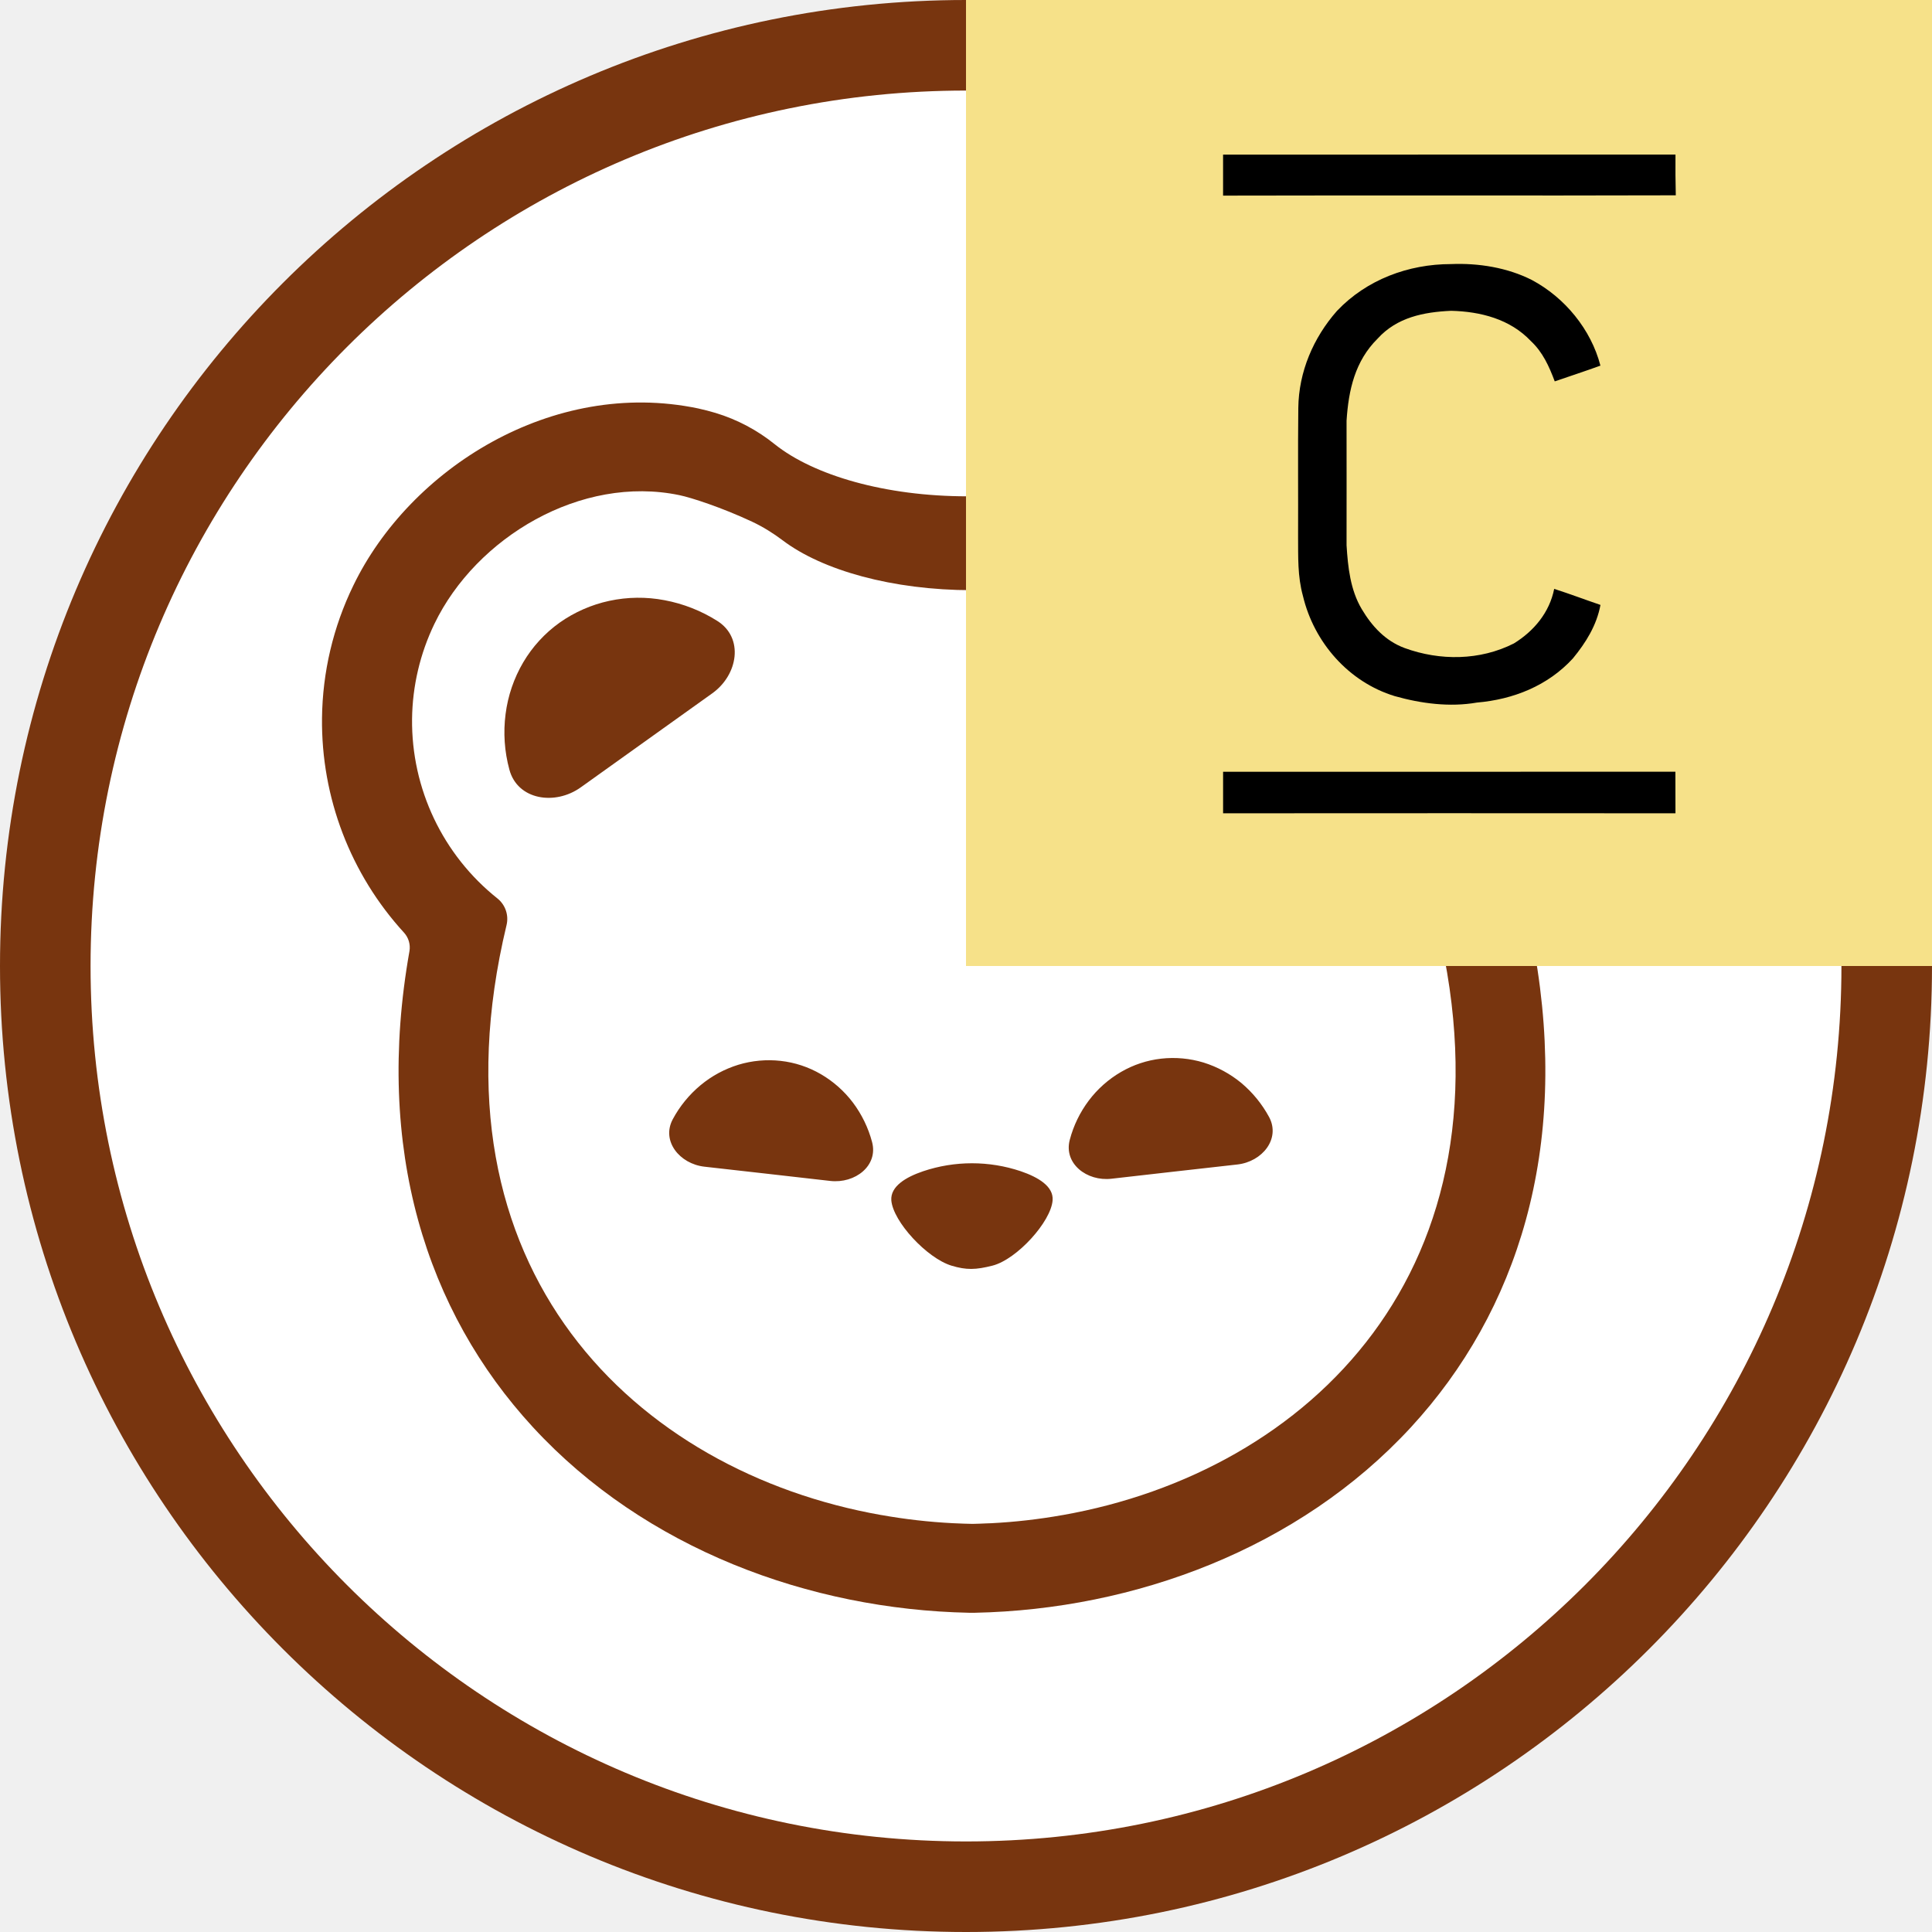
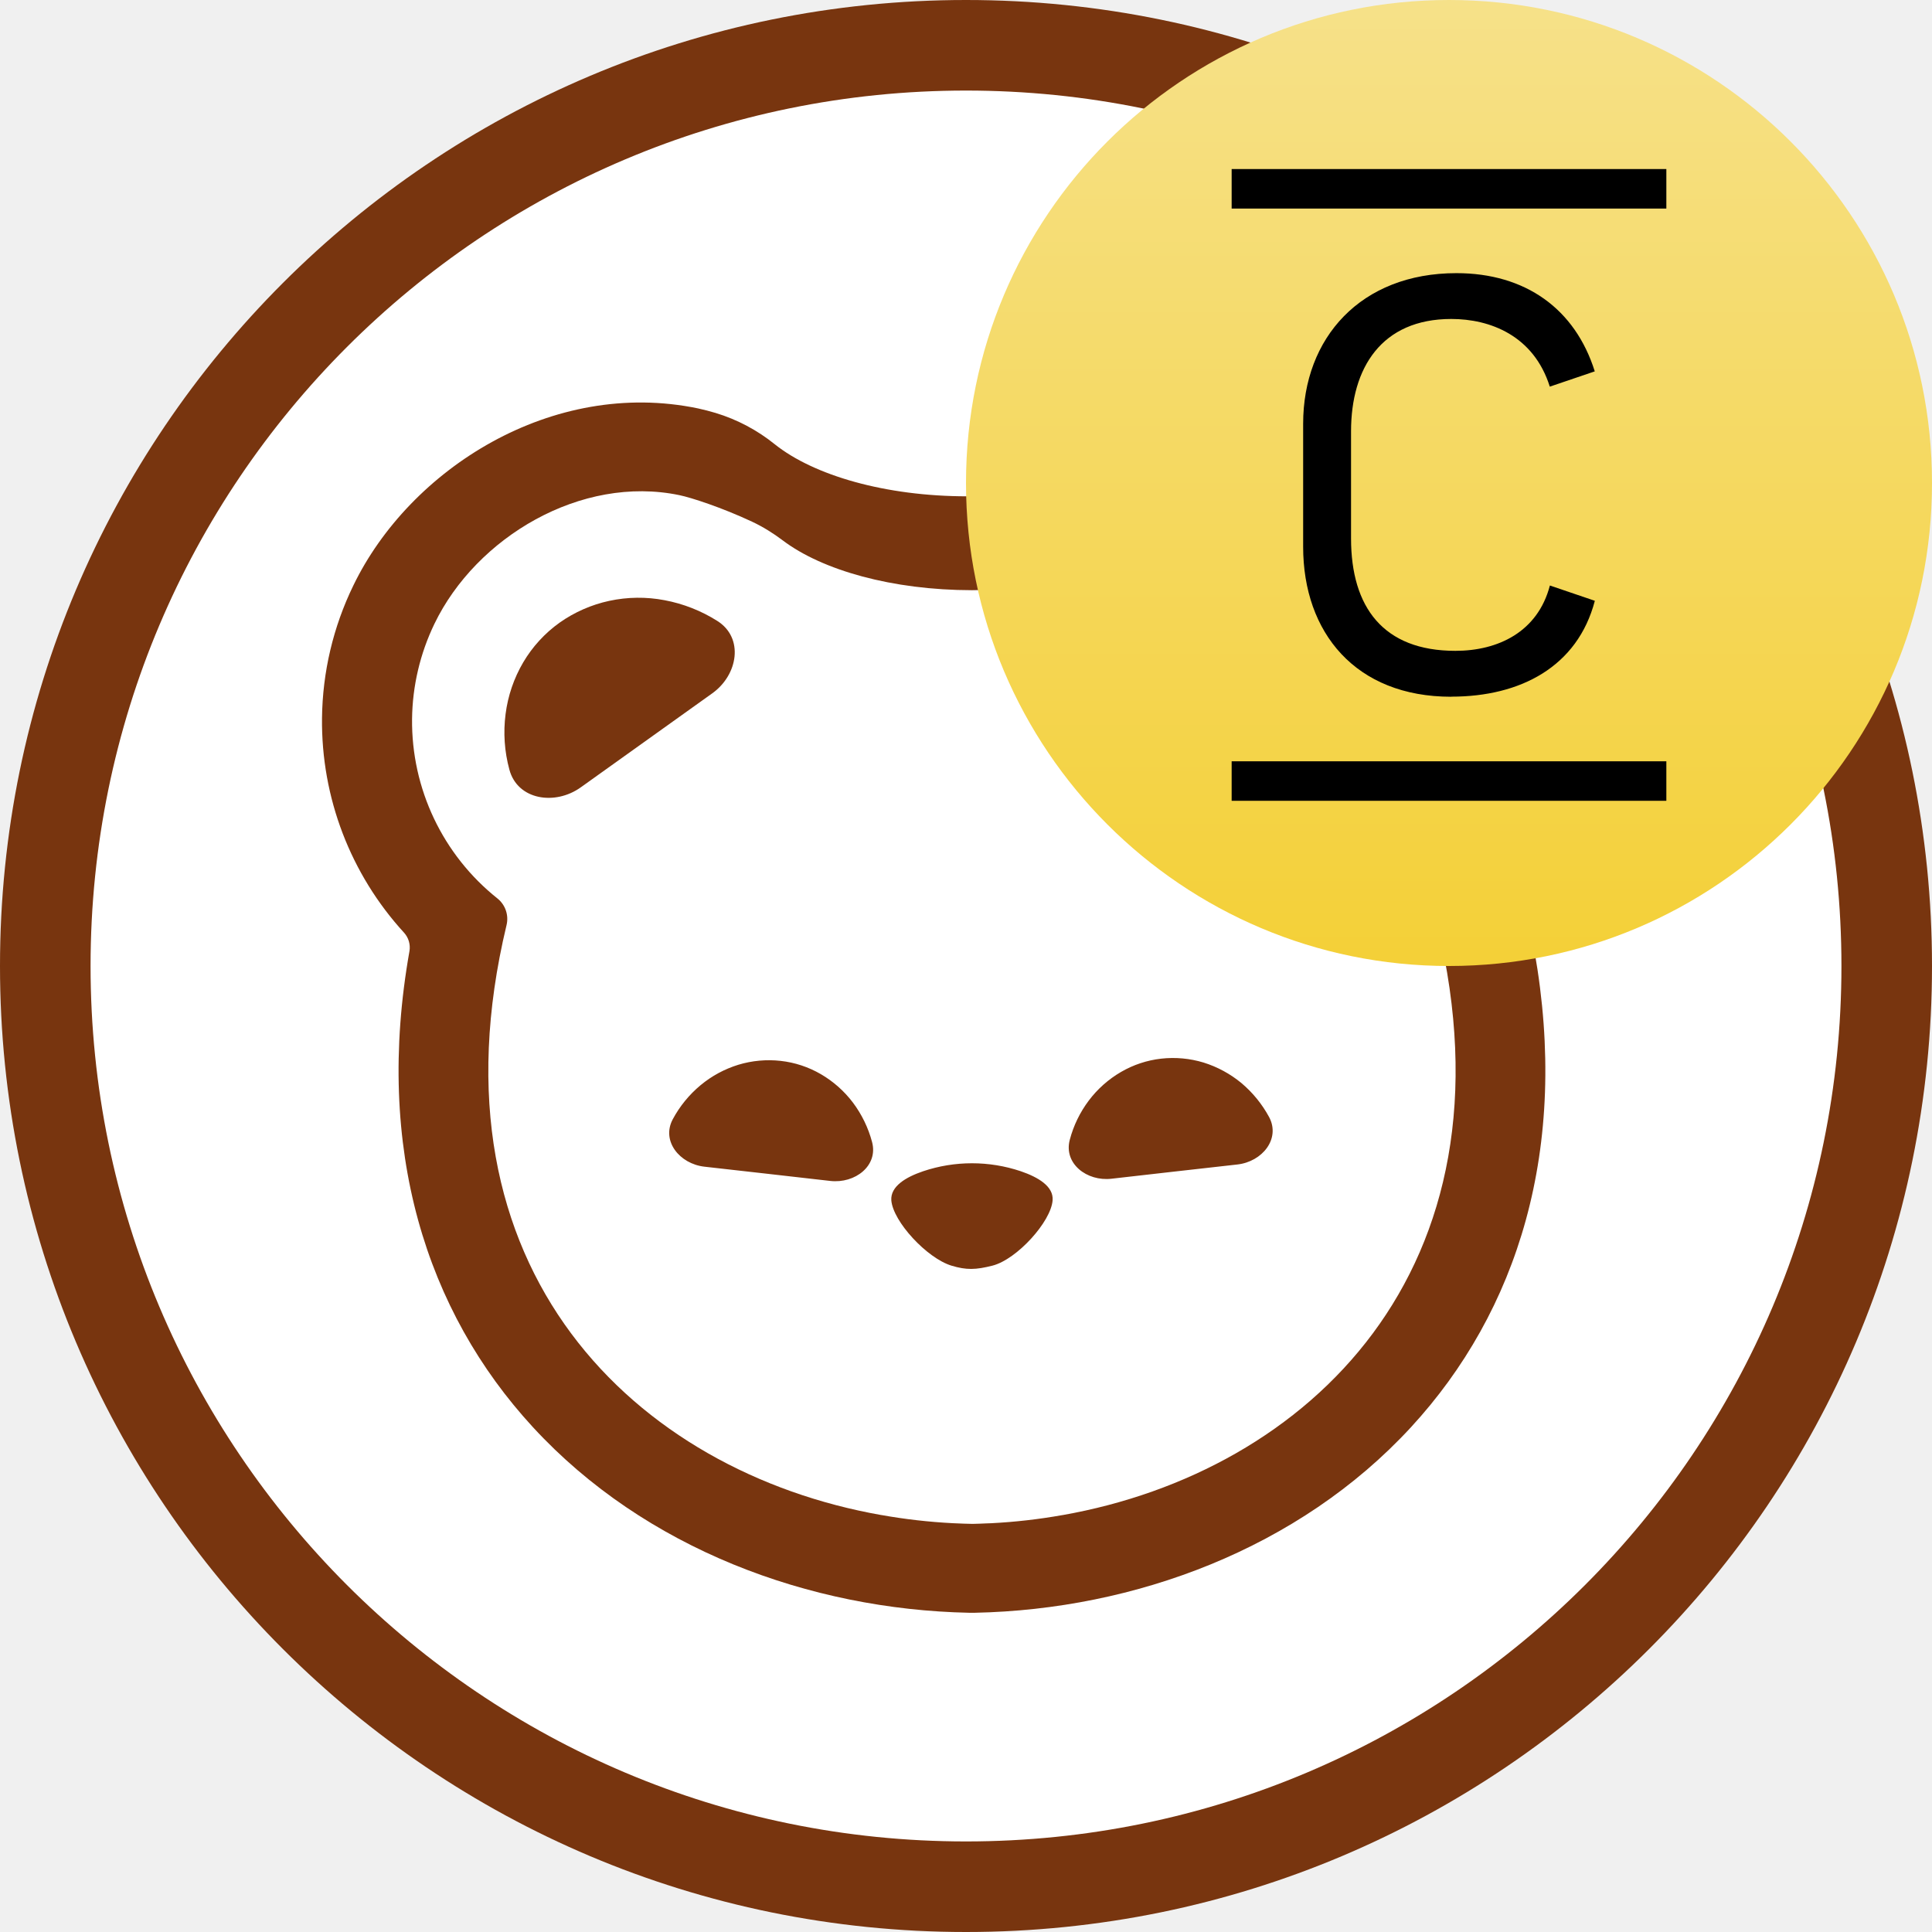
<svg xmlns="http://www.w3.org/2000/svg" viewBox="0 0 128 128">
  <circle cx="64" cy="64" r="64" fill="#78350F" />
  <circle cx="64" cy="64" r="58" fill="#fff" />
  <path fill="#78350F" d="M47.52 41.136a10 10 0 0 0-3.486-1.37 9.2 9.2 0 0 0-3.668.042 9 9 0 0 0-3.288 1.442 8.6 8.6 0 0 0-2.414 2.634 9 9 0 0 0-1.168 3.424 9.4 9.4 0 0 0 .252 3.682c.538 2.012 3.024 2.396 4.732 1.172l4.352-3.112 4.364-3.12c1.706-1.226 2.104-3.674.324-4.794m46.014 2.748a8.66 8.66 0 0 0-5.702-4.076 9.2 9.2 0 0 0-3.668-.04 10 10 0 0 0-3.488 1.368c-1.78 1.12-1.38 3.568.326 4.792l4.364 3.122 4.352 3.112c1.708 1.224 4.194.84 4.732-1.172a9.4 9.4 0 0 0 .252-3.682 9 9 0 0 0-1.168-3.424M67.63 77.598a10.16 10.16 0 0 0-6.47 0c-1.16.394-2.172 1.006-2.108 1.928.116 1.412 2.36 3.828 3.982 4.326.992.3 1.614.28 2.72 0 1.622-.416 3.878-2.914 3.984-4.326.074-.922-.95-1.532-2.108-1.928m-11.118-4.544a7.2 7.2 0 0 0-2.128-1.888 6.8 6.8 0 0 0-2.666-.88 7 7 0 0 0-2.804.258c-.906.28-1.76.736-2.508 1.36a7.6 7.6 0 0 0-1.834 2.25c-.77 1.44.454 2.956 2.098 3.142l4.152.468 4.184.476c1.644.188 3.192-1.006 2.77-2.582a7.6 7.6 0 0 0-1.264-2.604m25.736-1.298a7.4 7.4 0 0 0-2.51-1.36 7 7 0 0 0-2.802-.258 6.8 6.8 0 0 0-2.666.882 7.2 7.2 0 0 0-2.13 1.888 7.5 7.5 0 0 0-1.264 2.604c-.42 1.576 1.128 2.77 2.76 2.582l4.186-.476 4.16-.468c1.646-.186 2.868-1.7 2.1-3.142a7.8 7.8 0 0 0-1.834-2.252" />
  <path fill="#78350F" d="M102.018 61.8a20.7 20.7 0 0 0 5.438-14.22 20.6 20.6 0 0 0-2.076-8.788c-3.732-7.718-13.174-13.744-22.838-11.732q-.59.13-1.168.302a11.6 11.6 0 0 0-3.92 2.08c-2.582 2.06-7.326 3.44-12.752 3.44h-.616c-5.424 0-10.168-1.384-12.75-3.444a11.6 11.6 0 0 0-3.922-2.078 16 16 0 0 0-1.168-.302c-9.662-2.012-19.104 4.014-22.836 11.732a20.6 20.6 0 0 0-2.076 8.786 20.72 20.72 0 0 0 5.44 14.222 1.46 1.46 0 0 1 .356 1.204c-2.328 13.1 1.108 23.88 8.18 31.554 7.428 8.06 18.324 12.076 28.894 12.294h.382c10.568-.218 21.466-4.232 28.894-12.292 7.072-7.676 10.508-18.454 8.18-31.556a1.45 1.45 0 0 1 .356-1.204zm-6.186-2.272a1.74 1.74 0 0 0-.6 1.764c5.49 22.872-8.62 36.224-24.83 39.086h-.01a38 38 0 0 1-4.732.54c-.094 0-.2.01-.294.01-.296.02-.6.02-.896.032h-.074l-.02-.002h-.054c-.296-.01-.6-.01-.896-.03-.094 0-.2-.012-.296-.012a38 38 0 0 1-4.73-.54h-.012C42.18 97.516 28.068 84.164 33.56 61.29a1.74 1.74 0 0 0-.6-1.762 15 15 0 0 1-5.66-11.9 14.9 14.9 0 0 1 1.486-6.306c2.76-5.716 9.706-9.876 16.23-8.516.764.156 2.812.82 4.808 1.756.724.34 1.404.764 2.04 1.244 2.616 1.976 7.25 3.29 12.532 3.296 5.284-.004 9.92-1.32 12.534-3.294.636-.48 1.314-.904 2.04-1.244 1.994-.936 4.042-1.6 4.808-1.758 6.522-1.36 13.468 2.8 16.23 8.518a14.9 14.9 0 0 1 1.484 6.306 15 15 0 0 1-5.66 11.898" />
-   <path fill="#F6E189" d="M64 0h64v64H64z" />
-   <path d="M81.033 10.243c9.99-.006 19.982-.003 29.972-.003-.006.902-.003 1.8.02 2.7-9.996.03-19.997-.006-29.993.02a432 432 0 0 1 0-2.717m15.11 7.253c1.81-.074 3.72.23 5.345 1.053 2.182 1.16 3.925 3.277 4.545 5.675-1.004.364-2.017.696-3.026 1.043-.375-.995-.788-1.928-1.581-2.67-1.38-1.46-3.335-1.957-5.283-2.006-1.826.083-3.592.433-4.87 1.843-1.502 1.485-1.928 3.405-2.059 5.442 0 2.75.006 5.498 0 8.249.089 1.445.25 2.96 1.004 4.227.68 1.143 1.568 2.11 2.842 2.582 2.344.856 4.995.834 7.239-.304 1.331-.82 2.361-2.054 2.671-3.615 1.03.33 2.042.714 3.066 1.063-.253 1.357-.967 2.498-1.829 3.547-1.658 1.807-3.945 2.717-6.36 2.922-1.797.315-3.695.065-5.438-.427-3.055-.93-5.354-3.558-6.085-6.639-.361-1.305-.312-2.585-.321-3.925.011-2.845-.017-5.69.014-8.531.029-2.389.993-4.645 2.56-6.425 1.966-2.074 4.733-3.104 7.566-3.104m-15.11 33.636c9.99 0 19.98.003 29.967-.003q.01 1.377.005 2.754c-9.989-.009-19.982-.006-29.971 0q-.005-1.378 0-2.751" />
+   <path fill="url(#_concrete)" d="M64 128c35.346 0 64-28.654 64-64S99.346 0 64 0 0 28.654 0 64s28.654 64 64 64" transform="translate(64)scale(.5)" />
+   <path d="M96.159 46.155c4.578 0 8.36-1.987 9.503-6.351l-2.978-1.013c-.803 3.078-3.436 4.329-6.262 4.329-4.772 0-6.912-2.885-6.912-7.447v-7.094c0-4.208 2.022-7.447 6.642-7.447 2.557 0 5.459 1.09 6.526 4.484l2.979-1.012c-1.296-4.13-4.58-6.507-9.165-6.507-6.338 0-10.155 4.286-10.155 9.979v8.148c0 5.693 3.477 9.937 9.81 9.937z" />
+   <path fill-rule="evenodd" d="M81.6 11.2h28.8v2.618H81.6zm0 39.238h28.8v2.617H81.6z" clip-rule="evenodd" />
+   <defs transform="translate(64)scale(.5)">
+     <linearGradient id="_concrete" x1="64" x2="64" y1="0" y2="128" gradientUnits="userSpaceOnUse">
+       <stop stop-color="#F6E189" />
+       <stop offset="1" stop-color="#F4D037" />
+     </linearGradient>
+   </defs>
</svg>
